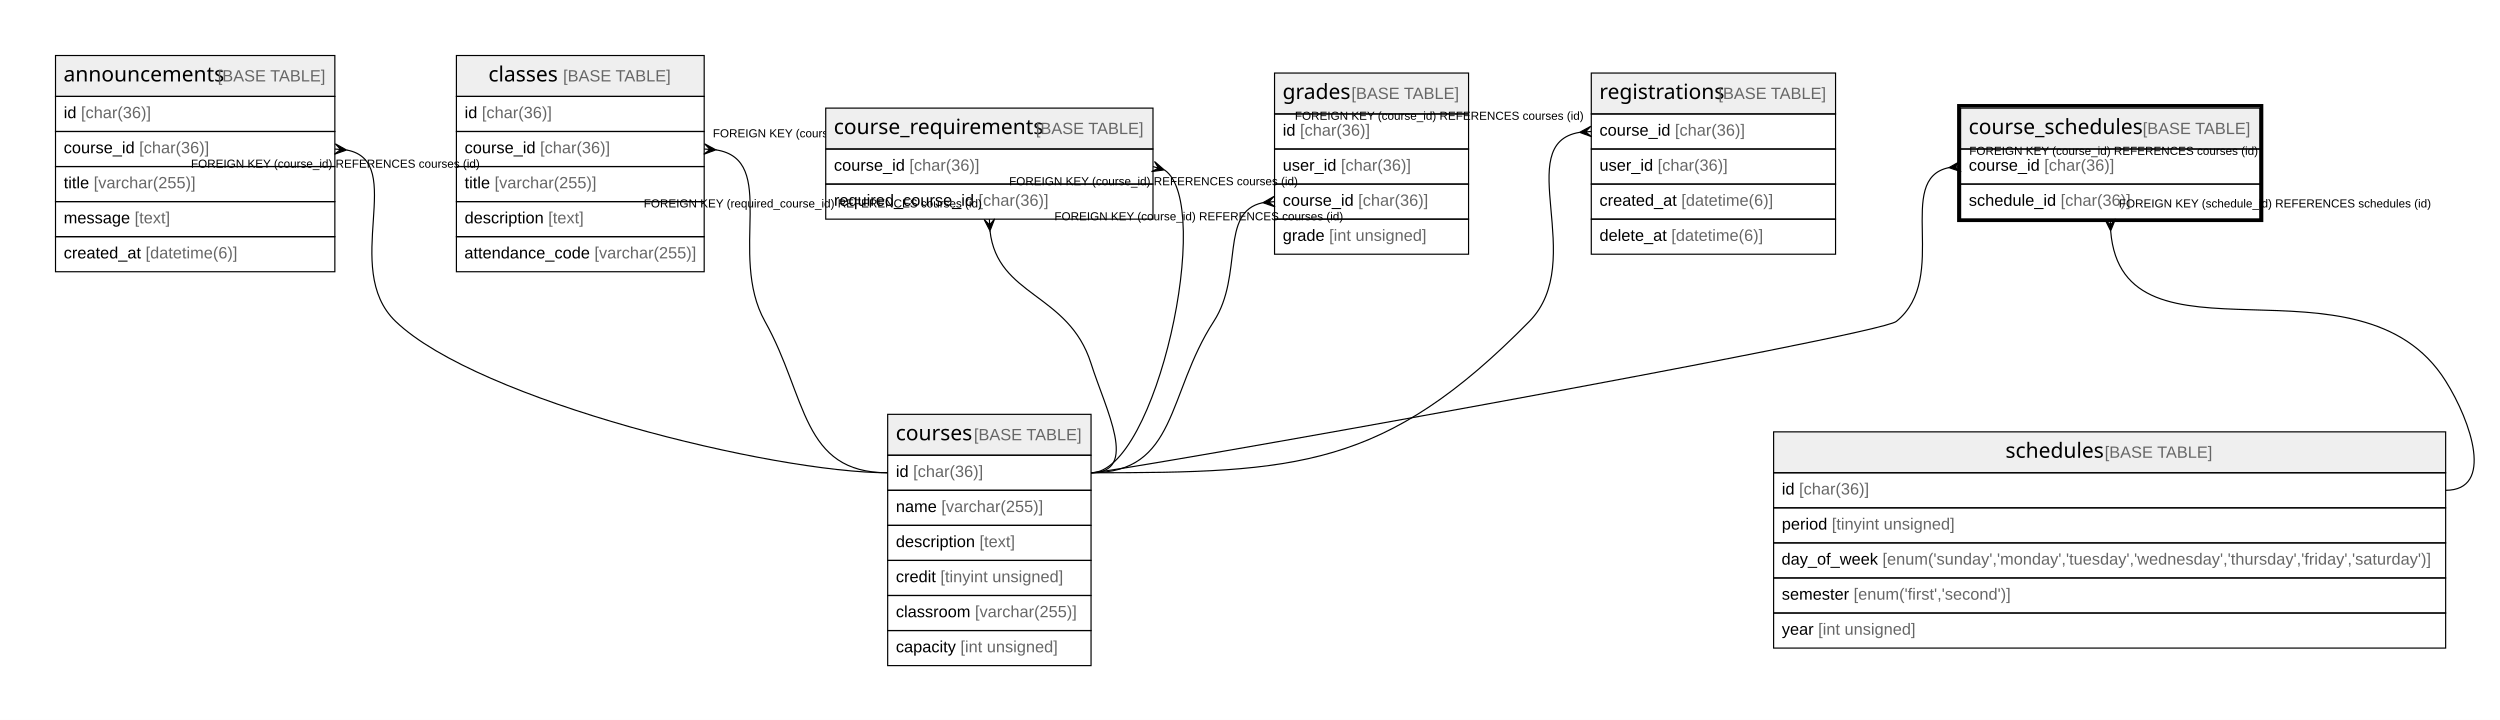
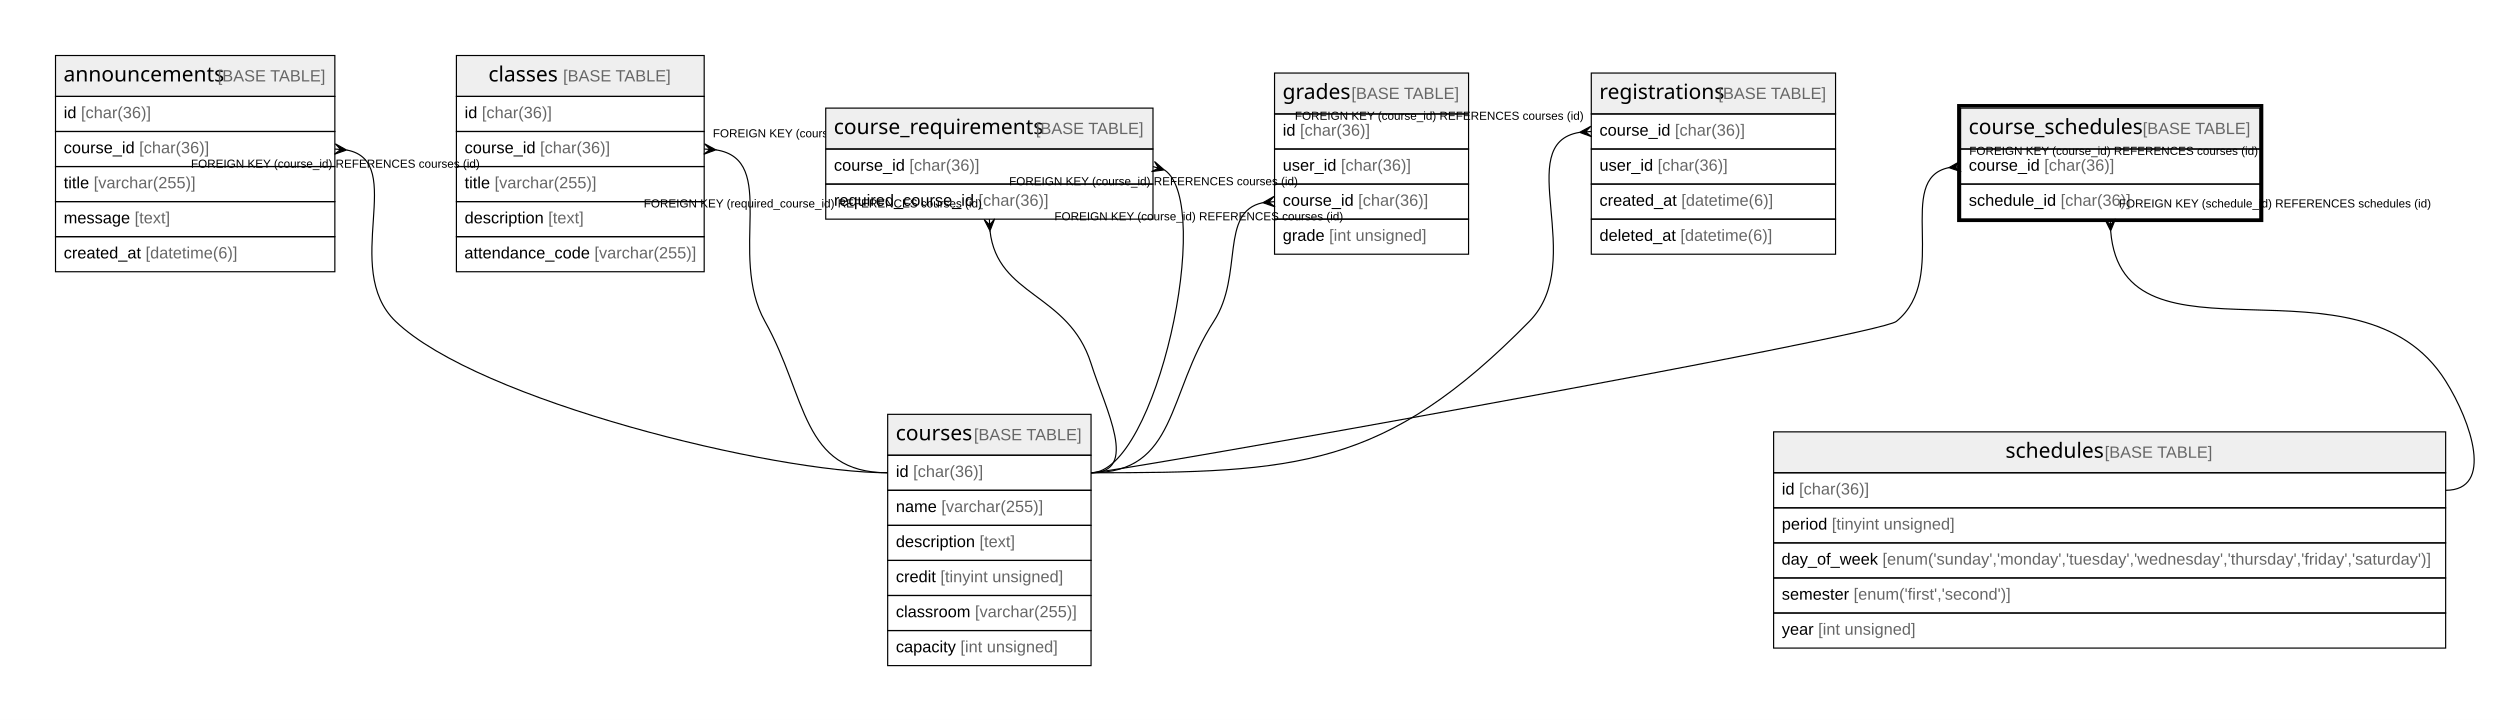
<svg xmlns="http://www.w3.org/2000/svg" width="2139pt" height="616pt" viewBox="0.00 0.00 2139.00 616.00">
  <g id="graph0" class="graph" transform="scale(1 1) rotate(0) translate(4 612)">
    <polygon fill="#ffffff" stroke="transparent" points="-4,4 -4,-612 2135,-612 2135,4 -4,4" />
    <g id="node1" class="node">
      <polygon fill="#efefef" stroke="transparent" points="1673.5,-484.5 1673.5,-519.5 1929.5,-519.5 1929.5,-484.5 1673.5,-484.5" />
      <polygon fill="none" stroke="#000000" points="1673.5,-484.5 1673.5,-519.5 1929.5,-519.5 1929.5,-484.5 1673.5,-484.5" />
      <text text-anchor="start" x="1680.352" y="-497.3" font-family="Arial Bold" font-size="18.00" fill="#000000">course_schedules</text>
      <text text-anchor="start" x="1825.394" y="-497.3" font-family="Arial" font-size="14.00" fill="#000000"> </text>
      <text text-anchor="start" x="1829.285" y="-497.3" font-family="Arial" font-size="14.00" fill="#666666">[BASE TABLE]</text>
      <polygon fill="none" stroke="#000000" points="1673.5,-454.5 1673.5,-484.5 1929.5,-484.5 1929.5,-454.5 1673.5,-454.5" />
      <text text-anchor="start" x="1680.5" y="-465.9" font-family="Arial" font-size="14.00" fill="#000000">course_id </text>
      <text text-anchor="start" x="1745.071" y="-465.9" font-family="Arial" font-size="14.00" fill="#666666">[char(36)]</text>
      <polygon fill="none" stroke="#000000" points="1673.5,-424.5 1673.5,-454.5 1929.5,-454.5 1929.5,-424.5 1673.5,-424.5" />
      <text text-anchor="start" x="1680.5" y="-435.9" font-family="Arial" font-size="14.00" fill="#000000">schedule_id </text>
      <text text-anchor="start" x="1759.082" y="-435.9" font-family="Arial" font-size="14.00" fill="#666666">[char(36)]</text>
      <polygon fill="none" stroke="#000000" stroke-width="3" points="1672,-423.5 1672,-521.5 1931,-521.5 1931,-423.5 1672,-423.5" />
    </g>
    <g id="node2" class="node">
      <polygon fill="#efefef" stroke="transparent" points="755.5,-222.5 755.5,-257.5 929.5,-257.5 929.5,-222.5 755.5,-222.5" />
      <polygon fill="none" stroke="#000000" points="755.5,-222.5 755.5,-257.5 929.5,-257.5 929.5,-222.5 755.5,-222.5" />
      <text text-anchor="start" x="762.368" y="-235.3" font-family="Arial Bold" font-size="18.00" fill="#000000">courses</text>
      <text text-anchor="start" x="825.379" y="-235.3" font-family="Arial" font-size="14.00" fill="#000000"> </text>
      <text text-anchor="start" x="829.269" y="-235.3" font-family="Arial" font-size="14.00" fill="#666666">[BASE TABLE]</text>
      <polygon fill="none" stroke="#000000" points="755.5,-192.5 755.5,-222.5 929.5,-222.5 929.5,-192.5 755.5,-192.5" />
      <text text-anchor="start" x="762.5" y="-203.9" font-family="Arial" font-size="14.00" fill="#000000">id </text>
      <text text-anchor="start" x="777.28" y="-203.9" font-family="Arial" font-size="14.00" fill="#666666">[char(36)]</text>
      <polygon fill="none" stroke="#000000" points="755.5,-162.5 755.5,-192.5 929.5,-192.5 929.5,-162.5 755.5,-162.5" />
      <text text-anchor="start" x="762.5" y="-173.9" font-family="Arial" font-size="14.00" fill="#000000">name </text>
      <text text-anchor="start" x="801.399" y="-173.9" font-family="Arial" font-size="14.00" fill="#666666">[varchar(255)]</text>
      <polygon fill="none" stroke="#000000" points="755.5,-132.5 755.5,-162.5 929.5,-162.5 929.5,-132.5 755.5,-132.5" />
      <text text-anchor="start" x="762.5" y="-143.9" font-family="Arial" font-size="14.00" fill="#000000">description </text>
      <text text-anchor="start" x="834.068" y="-143.9" font-family="Arial" font-size="14.00" fill="#666666">[text]</text>
      <polygon fill="none" stroke="#000000" points="755.5,-102.5 755.5,-132.5 929.5,-132.5 929.5,-102.5 755.5,-102.5" />
      <text text-anchor="start" x="762.5" y="-113.9" font-family="Arial" font-size="14.00" fill="#000000">credit </text>
      <text text-anchor="start" x="800.614" y="-113.9" font-family="Arial" font-size="14.00" fill="#666666">[tinyint unsigned]</text>
      <polygon fill="none" stroke="#000000" points="755.5,-72.5 755.5,-102.5 929.5,-102.5 929.5,-72.5 755.5,-72.5" />
      <text text-anchor="start" x="762.5" y="-83.9" font-family="Arial" font-size="14.00" fill="#000000">classroom </text>
      <text text-anchor="start" x="830.166" y="-83.9" font-family="Arial" font-size="14.00" fill="#666666">[varchar(255)]</text>
      <polygon fill="none" stroke="#000000" points="755.5,-42.5 755.5,-72.5 929.5,-72.5 929.5,-42.5 755.5,-42.5" />
      <text text-anchor="start" x="762.5" y="-53.9" font-family="Arial" font-size="14.00" fill="#000000">capacity </text>
      <text text-anchor="start" x="817.736" y="-53.9" font-family="Arial" font-size="14.00" fill="#666666">[int unsigned]</text>
    </g>
    <g id="edge1" class="edge">
      <path fill="none" stroke="#000000" d="M1663.503,-468.578C1616.198,-458.859 1665.114,-374.816 1618.5,-337 1603.377,-324.731 948.974,-207.5 929.5,-207.5" />
      <polygon fill="#000000" stroke="#000000" points="1663.542,-468.582 1673.087,-473.981 1668.521,-469.041 1673.5,-469.5 1673.5,-469.5 1673.5,-469.5 1668.521,-469.041 1673.913,-465.019 1663.542,-468.582 1663.542,-468.582" />
      <text text-anchor="start" x="1680.886" y="-479.5" font-family="Arial" font-size="10.00" fill="#000000">FOREIGN KEY (course_id) REFERENCES courses (id)</text>
    </g>
    <g id="node8" class="node">
      <polygon fill="#efefef" stroke="transparent" points="1513.5,-207.5 1513.5,-242.5 2088.5,-242.5 2088.5,-207.5 1513.5,-207.5" />
      <polygon fill="none" stroke="#000000" points="1513.5,-207.5 1513.5,-242.5 2088.5,-242.5 2088.5,-207.5 1513.5,-207.5" />
      <text text-anchor="start" x="1711.861" y="-220.3" font-family="Arial Bold" font-size="18.00" fill="#000000">schedules</text>
      <text text-anchor="start" x="1792.886" y="-220.3" font-family="Arial" font-size="14.00" fill="#000000"> </text>
      <text text-anchor="start" x="1796.776" y="-220.3" font-family="Arial" font-size="14.00" fill="#666666">[BASE TABLE]</text>
      <polygon fill="none" stroke="#000000" points="1513.5,-177.5 1513.5,-207.5 2088.5,-207.5 2088.5,-177.5 1513.5,-177.5" />
      <text text-anchor="start" x="1520.5" y="-188.9" font-family="Arial" font-size="14.00" fill="#000000">id </text>
      <text text-anchor="start" x="1535.28" y="-188.9" font-family="Arial" font-size="14.00" fill="#666666">[char(36)]</text>
      <polygon fill="none" stroke="#000000" points="1513.5,-147.5 1513.5,-177.5 2088.5,-177.5 2088.5,-147.5 1513.5,-147.5" />
      <text text-anchor="start" x="1520.5" y="-158.9" font-family="Arial" font-size="14.00" fill="#000000">period </text>
      <text text-anchor="start" x="1563.288" y="-158.9" font-family="Arial" font-size="14.00" fill="#666666">[tinyint unsigned]</text>
      <polygon fill="none" stroke="#000000" points="1513.5,-117.5 1513.5,-147.5 2088.5,-147.5 2088.5,-117.5 1513.5,-117.5" />
      <text text-anchor="start" x="1520.276" y="-128.9" font-family="Arial" font-size="14.00" fill="#000000">day_of_week </text>
      <text text-anchor="start" x="1606.642" y="-128.9" font-family="Arial" font-size="14.00" fill="#666666">[enum('sunday','monday','tuesday','wednesday','thursday','friday','saturday')]</text>
      <polygon fill="none" stroke="#000000" points="1513.5,-87.5 1513.5,-117.5 2088.5,-117.5 2088.5,-87.5 1513.5,-87.5" />
      <text text-anchor="start" x="1520.5" y="-98.9" font-family="Arial" font-size="14.00" fill="#000000">semester </text>
      <text text-anchor="start" x="1581.95" y="-98.9" font-family="Arial" font-size="14.00" fill="#666666">[enum('first','second')]</text>
      <polygon fill="none" stroke="#000000" points="1513.5,-57.5 1513.5,-87.5 2088.5,-87.5 2088.5,-57.5 1513.5,-57.5" />
      <text text-anchor="start" x="1520.5" y="-68.9" font-family="Arial" font-size="14.00" fill="#000000">year </text>
      <text text-anchor="start" x="1551.616" y="-68.9" font-family="Arial" font-size="14.00" fill="#666666">[int unsigned]</text>
    </g>
    <g id="edge8" class="edge">
      <path fill="none" stroke="#000000" d="M1801.904,-414.215C1812.162,-288.962 2015.108,-402.908 2088.5,-286 2110.595,-250.805 2130.056,-192.5 2088.5,-192.5" />
      <polygon fill="#000000" stroke="#000000" points="1801.892,-414.508 1797.004,-424.323 1801.696,-419.504 1801.5,-424.5 1801.5,-424.5 1801.5,-424.5 1801.696,-419.504 1805.996,-424.677 1801.892,-414.508 1801.892,-414.508" />
      <text text-anchor="start" x="1808.878" y="-434.5" font-family="Arial" font-size="10.00" fill="#000000">FOREIGN KEY (schedule_id) REFERENCES schedules (id)</text>
    </g>
    <g id="node3" class="node">
      <polygon fill="#efefef" stroke="transparent" points="43.5,-529.5 43.5,-564.5 282.5,-564.5 282.5,-529.5 43.5,-529.5" />
      <polygon fill="none" stroke="#000000" points="43.5,-529.5 43.5,-564.5 282.5,-564.5 282.5,-529.5 43.5,-529.5" />
      <text text-anchor="start" x="50.348" y="-542.3" font-family="Arial Bold" font-size="18.00" fill="#000000">announcements</text>
      <text text-anchor="start" x="178.398" y="-542.3" font-family="Arial" font-size="14.00" fill="#000000"> </text>
      <text text-anchor="start" x="182.289" y="-542.3" font-family="Arial" font-size="14.00" fill="#666666">[BASE TABLE]</text>
      <polygon fill="none" stroke="#000000" points="43.5,-499.5 43.5,-529.5 282.5,-529.5 282.5,-499.5 43.5,-499.5" />
      <text text-anchor="start" x="50.5" y="-510.9" font-family="Arial" font-size="14.00" fill="#000000">id </text>
      <text text-anchor="start" x="65.28" y="-510.9" font-family="Arial" font-size="14.00" fill="#666666">[char(36)]</text>
      <polygon fill="none" stroke="#000000" points="43.5,-469.5 43.5,-499.5 282.5,-499.5 282.5,-469.5 43.5,-469.5" />
      <text text-anchor="start" x="50.5" y="-480.9" font-family="Arial" font-size="14.00" fill="#000000">course_id </text>
      <text text-anchor="start" x="115.071" y="-480.9" font-family="Arial" font-size="14.00" fill="#666666">[char(36)]</text>
      <polygon fill="none" stroke="#000000" points="43.5,-439.5 43.5,-469.5 282.5,-469.5 282.5,-439.5 43.5,-439.5" />
      <text text-anchor="start" x="50.5" y="-450.9" font-family="Arial" font-size="14.00" fill="#000000">title </text>
      <text text-anchor="start" x="76.168" y="-450.9" font-family="Arial" font-size="14.00" fill="#666666">[varchar(255)]</text>
      <polygon fill="none" stroke="#000000" points="43.5,-409.5 43.5,-439.5 282.5,-439.5 282.5,-409.5 43.5,-409.5" />
      <text text-anchor="start" x="50.5" y="-420.9" font-family="Arial" font-size="14.00" fill="#000000">message </text>
      <text text-anchor="start" x="111.182" y="-420.9" font-family="Arial" font-size="14.00" fill="#666666">[text]</text>
      <polygon fill="none" stroke="#000000" points="43.5,-379.5 43.5,-409.5 282.5,-409.5 282.5,-379.5 43.5,-379.5" />
      <text text-anchor="start" x="50.5" y="-390.9" font-family="Arial" font-size="14.00" fill="#000000">created_at </text>
      <text text-anchor="start" x="120.528" y="-390.9" font-family="Arial" font-size="14.00" fill="#666666">[datetime(6)]</text>
    </g>
    <g id="edge2" class="edge">
      <path fill="none" stroke="#000000" d="M292.715,-483.633C344.964,-473.786 287.105,-382.512 334.5,-337 405.101,-269.204 657.618,-207.5 755.5,-207.5" />
      <polygon fill="#000000" stroke="#000000" points="292.464,-483.654 282.12,-480.016 287.482,-484.077 282.5,-484.5 282.5,-484.5 282.5,-484.5 287.482,-484.077 282.88,-488.984 292.464,-483.654 292.464,-483.654" />
      <text text-anchor="start" x="159.386" y="-468.5" font-family="Arial" font-size="10.00" fill="#000000">FOREIGN KEY (course_id) REFERENCES courses (id)</text>
    </g>
    <g id="node4" class="node">
      <polygon fill="#efefef" stroke="transparent" points="386.5,-529.5 386.5,-564.5 598.5,-564.5 598.5,-529.5 386.5,-529.5" />
      <polygon fill="none" stroke="#000000" points="386.5,-529.5 386.5,-564.5 598.5,-564.5 598.5,-529.5 386.5,-529.5" />
      <text text-anchor="start" x="413.87" y="-542.3" font-family="Arial Bold" font-size="18.00" fill="#000000">classes</text>
      <text text-anchor="start" x="473.876" y="-542.3" font-family="Arial" font-size="14.00" fill="#000000"> </text>
      <text text-anchor="start" x="477.767" y="-542.3" font-family="Arial" font-size="14.00" fill="#666666">[BASE TABLE]</text>
      <polygon fill="none" stroke="#000000" points="386.5,-499.5 386.5,-529.5 598.5,-529.5 598.5,-499.5 386.5,-499.5" />
      <text text-anchor="start" x="393.5" y="-510.9" font-family="Arial" font-size="14.00" fill="#000000">id </text>
      <text text-anchor="start" x="408.28" y="-510.9" font-family="Arial" font-size="14.00" fill="#666666">[char(36)]</text>
      <polygon fill="none" stroke="#000000" points="386.5,-469.5 386.5,-499.5 598.5,-499.5 598.5,-469.5 386.5,-469.5" />
      <text text-anchor="start" x="393.5" y="-480.9" font-family="Arial" font-size="14.00" fill="#000000">course_id </text>
      <text text-anchor="start" x="458.071" y="-480.9" font-family="Arial" font-size="14.00" fill="#666666">[char(36)]</text>
      <polygon fill="none" stroke="#000000" points="386.5,-439.5 386.5,-469.5 598.5,-469.5 598.5,-439.5 386.5,-439.5" />
      <text text-anchor="start" x="393.5" y="-450.9" font-family="Arial" font-size="14.00" fill="#000000">title </text>
      <text text-anchor="start" x="419.168" y="-450.9" font-family="Arial" font-size="14.00" fill="#666666">[varchar(255)]</text>
      <polygon fill="none" stroke="#000000" points="386.5,-409.5 386.5,-439.5 598.5,-439.5 598.5,-409.5 386.5,-409.5" />
      <text text-anchor="start" x="393.5" y="-420.9" font-family="Arial" font-size="14.00" fill="#000000">description </text>
      <text text-anchor="start" x="465.068" y="-420.9" font-family="Arial" font-size="14.00" fill="#666666">[text]</text>
      <polygon fill="none" stroke="#000000" points="386.5,-379.5 386.5,-409.5 598.5,-409.5 598.5,-379.5 386.5,-379.5" />
      <text text-anchor="start" x="393.3" y="-390.9" font-family="Arial" font-size="14.00" fill="#000000">attendance_code </text>
      <text text-anchor="start" x="504.581" y="-390.9" font-family="Arial" font-size="14.00" fill="#666666">[varchar(255)]</text>
    </g>
    <g id="edge3" class="edge">
      <path fill="none" stroke="#000000" d="M608.518,-483.792C662.821,-475.414 618.349,-394.462 650.5,-337 686.68,-272.336 681.403,-207.5 755.5,-207.5" />
      <polygon fill="#000000" stroke="#000000" points="608.475,-483.795 598.183,-480.011 603.488,-484.147 598.5,-484.5 598.5,-484.5 598.5,-484.5 603.488,-484.147 598.817,-488.989 608.475,-483.795 608.475,-483.795" />
      <text text-anchor="start" x="605.886" y="-494.5" font-family="Arial" font-size="10.00" fill="#000000">FOREIGN KEY (course_id) REFERENCES courses (id)</text>
    </g>
    <g id="node5" class="node">
      <polygon fill="#efefef" stroke="transparent" points="702.5,-484.5 702.5,-519.5 982.5,-519.5 982.5,-484.5 702.5,-484.5" />
      <polygon fill="none" stroke="#000000" points="702.5,-484.5 702.5,-519.5 982.5,-519.5 982.5,-484.5 702.5,-484.5" />
      <text text-anchor="start" x="709.36" y="-497.3" font-family="Arial Bold" font-size="18.00" fill="#000000">course_requirements</text>
      <text text-anchor="start" x="878.387" y="-497.3" font-family="Arial" font-size="14.00" fill="#000000"> </text>
      <text text-anchor="start" x="882.277" y="-497.3" font-family="Arial" font-size="14.00" fill="#666666">[BASE TABLE]</text>
      <polygon fill="none" stroke="#000000" points="702.5,-454.5 702.5,-484.5 982.5,-484.5 982.5,-454.5 702.5,-454.5" />
      <text text-anchor="start" x="709.5" y="-465.9" font-family="Arial" font-size="14.00" fill="#000000">course_id </text>
      <text text-anchor="start" x="774.071" y="-465.9" font-family="Arial" font-size="14.00" fill="#666666">[char(36)]</text>
      <polygon fill="none" stroke="#000000" points="702.5,-424.5 702.5,-454.5 982.5,-454.5 982.5,-424.5 702.5,-424.5" />
      <text text-anchor="start" x="709.5" y="-435.9" font-family="Arial" font-size="14.00" fill="#000000">required_course_id </text>
      <text text-anchor="start" x="833.194" y="-435.9" font-family="Arial" font-size="14.00" fill="#666666">[char(36)]</text>
    </g>
    <g id="edge4" class="edge">
      <path fill="none" stroke="#000000" d="M992.346,-466.558C1035.252,-437.773 985.189,-207.5 929.5,-207.5" />
      <polygon fill="#000000" stroke="#000000" points="992.081,-466.637 981.212,-465.188 987.291,-468.068 982.5,-469.5 982.5,-469.5 982.5,-469.5 987.291,-468.068 983.788,-473.812 992.081,-466.637 992.081,-466.637" />
      <text text-anchor="start" x="859.386" y="-453.5" font-family="Arial" font-size="10.00" fill="#000000">FOREIGN KEY (course_id) REFERENCES courses (id)</text>
    </g>
    <g id="edge5" class="edge">
      <path fill="none" stroke="#000000" d="M843.04,-414.481C849.408,-357.966 910.289,-361.629 929.5,-301 942.052,-261.386 971.056,-207.5 929.5,-207.5" />
      <polygon fill="#000000" stroke="#000000" points="843.038,-414.514 838.006,-424.258 842.769,-419.507 842.5,-424.5 842.5,-424.5 842.5,-424.5 842.769,-419.507 846.994,-424.742 843.038,-414.514 843.038,-414.514" />
      <text text-anchor="start" x="546.77" y="-434.5" font-family="Arial" font-size="10.00" fill="#000000">FOREIGN KEY (required_course_id) REFERENCES courses (id)</text>
    </g>
    <g id="node6" class="node">
      <polygon fill="#efefef" stroke="transparent" points="1086.5,-514.5 1086.5,-549.5 1252.5,-549.5 1252.5,-514.5 1086.5,-514.5" />
      <polygon fill="none" stroke="#000000" points="1086.5,-514.5 1086.5,-549.5 1252.5,-549.5 1252.5,-514.5 1086.5,-514.5" />
      <text text-anchor="start" x="1093.365" y="-527.3" font-family="Arial Bold" font-size="18.00" fill="#000000">grades</text>
      <text text-anchor="start" x="1148.382" y="-527.3" font-family="Arial" font-size="14.00" fill="#000000"> </text>
      <text text-anchor="start" x="1152.272" y="-527.3" font-family="Arial" font-size="14.00" fill="#666666">[BASE TABLE]</text>
      <polygon fill="none" stroke="#000000" points="1086.5,-484.5 1086.5,-514.5 1252.5,-514.5 1252.5,-484.5 1086.5,-484.5" />
      <text text-anchor="start" x="1093.5" y="-495.9" font-family="Arial" font-size="14.00" fill="#000000">id </text>
      <text text-anchor="start" x="1108.28" y="-495.9" font-family="Arial" font-size="14.00" fill="#666666">[char(36)]</text>
      <polygon fill="none" stroke="#000000" points="1086.5,-454.5 1086.5,-484.5 1252.5,-484.5 1252.5,-454.5 1086.5,-454.5" />
      <text text-anchor="start" x="1093.5" y="-465.9" font-family="Arial" font-size="14.00" fill="#000000">user_id </text>
      <text text-anchor="start" x="1143.288" y="-465.9" font-family="Arial" font-size="14.00" fill="#666666">[char(36)]</text>
      <polygon fill="none" stroke="#000000" points="1086.5,-424.5 1086.5,-454.5 1252.5,-454.5 1252.5,-424.5 1086.5,-424.5" />
      <text text-anchor="start" x="1093.5" y="-435.9" font-family="Arial" font-size="14.00" fill="#000000">course_id </text>
      <text text-anchor="start" x="1158.071" y="-435.9" font-family="Arial" font-size="14.00" fill="#666666">[char(36)]</text>
      <polygon fill="none" stroke="#000000" points="1086.5,-394.5 1086.5,-424.5 1252.5,-424.5 1252.5,-394.5 1086.5,-394.5" />
      <text text-anchor="start" x="1093.5" y="-405.9" font-family="Arial" font-size="14.00" fill="#000000">grade </text>
      <text text-anchor="start" x="1133.182" y="-405.9" font-family="Arial" font-size="14.00" fill="#666666">[int unsigned]</text>
    </g>
    <g id="edge6" class="edge">
      <path fill="none" stroke="#000000" d="M1076.36,-438.546C1039.106,-430.739 1060.234,-376.676 1034.5,-337 994.179,-274.834 1003.597,-207.5 929.5,-207.5" />
      <polygon fill="#000000" stroke="#000000" points="1076.544,-438.563 1086.078,-443.98 1081.522,-439.031 1086.5,-439.5 1086.5,-439.5 1086.5,-439.5 1081.522,-439.031 1086.922,-435.02 1076.544,-438.563 1076.544,-438.563" />
      <text text-anchor="start" x="898.136" y="-423.5" font-family="Arial" font-size="10.00" fill="#000000">FOREIGN KEY (course_id) REFERENCES courses (id)</text>
    </g>
    <g id="node7" class="node">
      <polygon fill="#efefef" stroke="transparent" points="1357.5,-514.5 1357.5,-549.5 1566.5,-549.5 1566.5,-514.5 1357.5,-514.5" />
      <polygon fill="none" stroke="#000000" points="1357.5,-514.5 1357.5,-549.5 1566.5,-549.5 1566.5,-514.5 1357.5,-514.5" />
      <text text-anchor="start" x="1364.369" y="-527.3" font-family="Arial Bold" font-size="18.00" fill="#000000">registrations</text>
      <text text-anchor="start" x="1462.377" y="-527.3" font-family="Arial" font-size="14.00" fill="#000000"> </text>
      <text text-anchor="start" x="1466.268" y="-527.3" font-family="Arial" font-size="14.00" fill="#666666">[BASE TABLE]</text>
      <polygon fill="none" stroke="#000000" points="1357.5,-484.5 1357.5,-514.5 1566.5,-514.5 1566.5,-484.5 1357.5,-484.5" />
      <text text-anchor="start" x="1364.5" y="-495.9" font-family="Arial" font-size="14.00" fill="#000000">course_id </text>
      <text text-anchor="start" x="1429.071" y="-495.9" font-family="Arial" font-size="14.00" fill="#666666">[char(36)]</text>
      <polygon fill="none" stroke="#000000" points="1357.5,-454.5 1357.5,-484.5 1566.5,-484.5 1566.5,-454.5 1357.5,-454.5" />
      <text text-anchor="start" x="1364.5" y="-465.9" font-family="Arial" font-size="14.00" fill="#000000">user_id </text>
      <text text-anchor="start" x="1414.288" y="-465.9" font-family="Arial" font-size="14.00" fill="#666666">[char(36)]</text>
      <polygon fill="none" stroke="#000000" points="1357.5,-424.5 1357.5,-454.5 1566.5,-454.5 1566.5,-424.5 1357.5,-424.5" />
      <text text-anchor="start" x="1364.5" y="-435.9" font-family="Arial" font-size="14.00" fill="#000000">created_at </text>
      <text text-anchor="start" x="1434.528" y="-435.9" font-family="Arial" font-size="14.00" fill="#666666">[datetime(6)]</text>
      <polygon fill="none" stroke="#000000" points="1357.5,-394.5 1357.5,-424.5 1566.5,-424.5 1566.5,-394.5 1357.5,-394.5" />
-       <text text-anchor="start" x="1364.5" y="-405.9" font-family="Arial" font-size="14.00" fill="#000000">delete_at </text>
-       <text text-anchor="start" x="1425.974" y="-405.9" font-family="Arial" font-size="14.00" fill="#666666">[datetime(6)]</text>
+       <text text-anchor="start" x="1364.5" y="-405.9" font-family="Arial" font-size="14.00" fill="#000000">deleted_at </text>
+       <text text-anchor="start" x="1433.757" y="-405.9" font-family="Arial" font-size="14.00" fill="#666666">[datetime(6)]</text>
    </g>
    <g id="edge7" class="edge">
      <path fill="none" stroke="#000000" d="M1347.428,-498.744C1288.668,-489.051 1355.151,-388.532 1304.5,-337 1180.899,-211.25 1105.825,-207.5 929.5,-207.5" />
      <polygon fill="#000000" stroke="#000000" points="1347.528,-498.752 1357.163,-503.987 1352.514,-499.126 1357.5,-499.5 1357.5,-499.5 1357.5,-499.5 1352.514,-499.126 1357.837,-495.013 1347.528,-498.752 1347.528,-498.752" />
      <text text-anchor="start" x="1103.886" y="-509.5" font-family="Arial" font-size="10.00" fill="#000000">FOREIGN KEY (course_id) REFERENCES courses (id)</text>
    </g>
  </g>
</svg>
